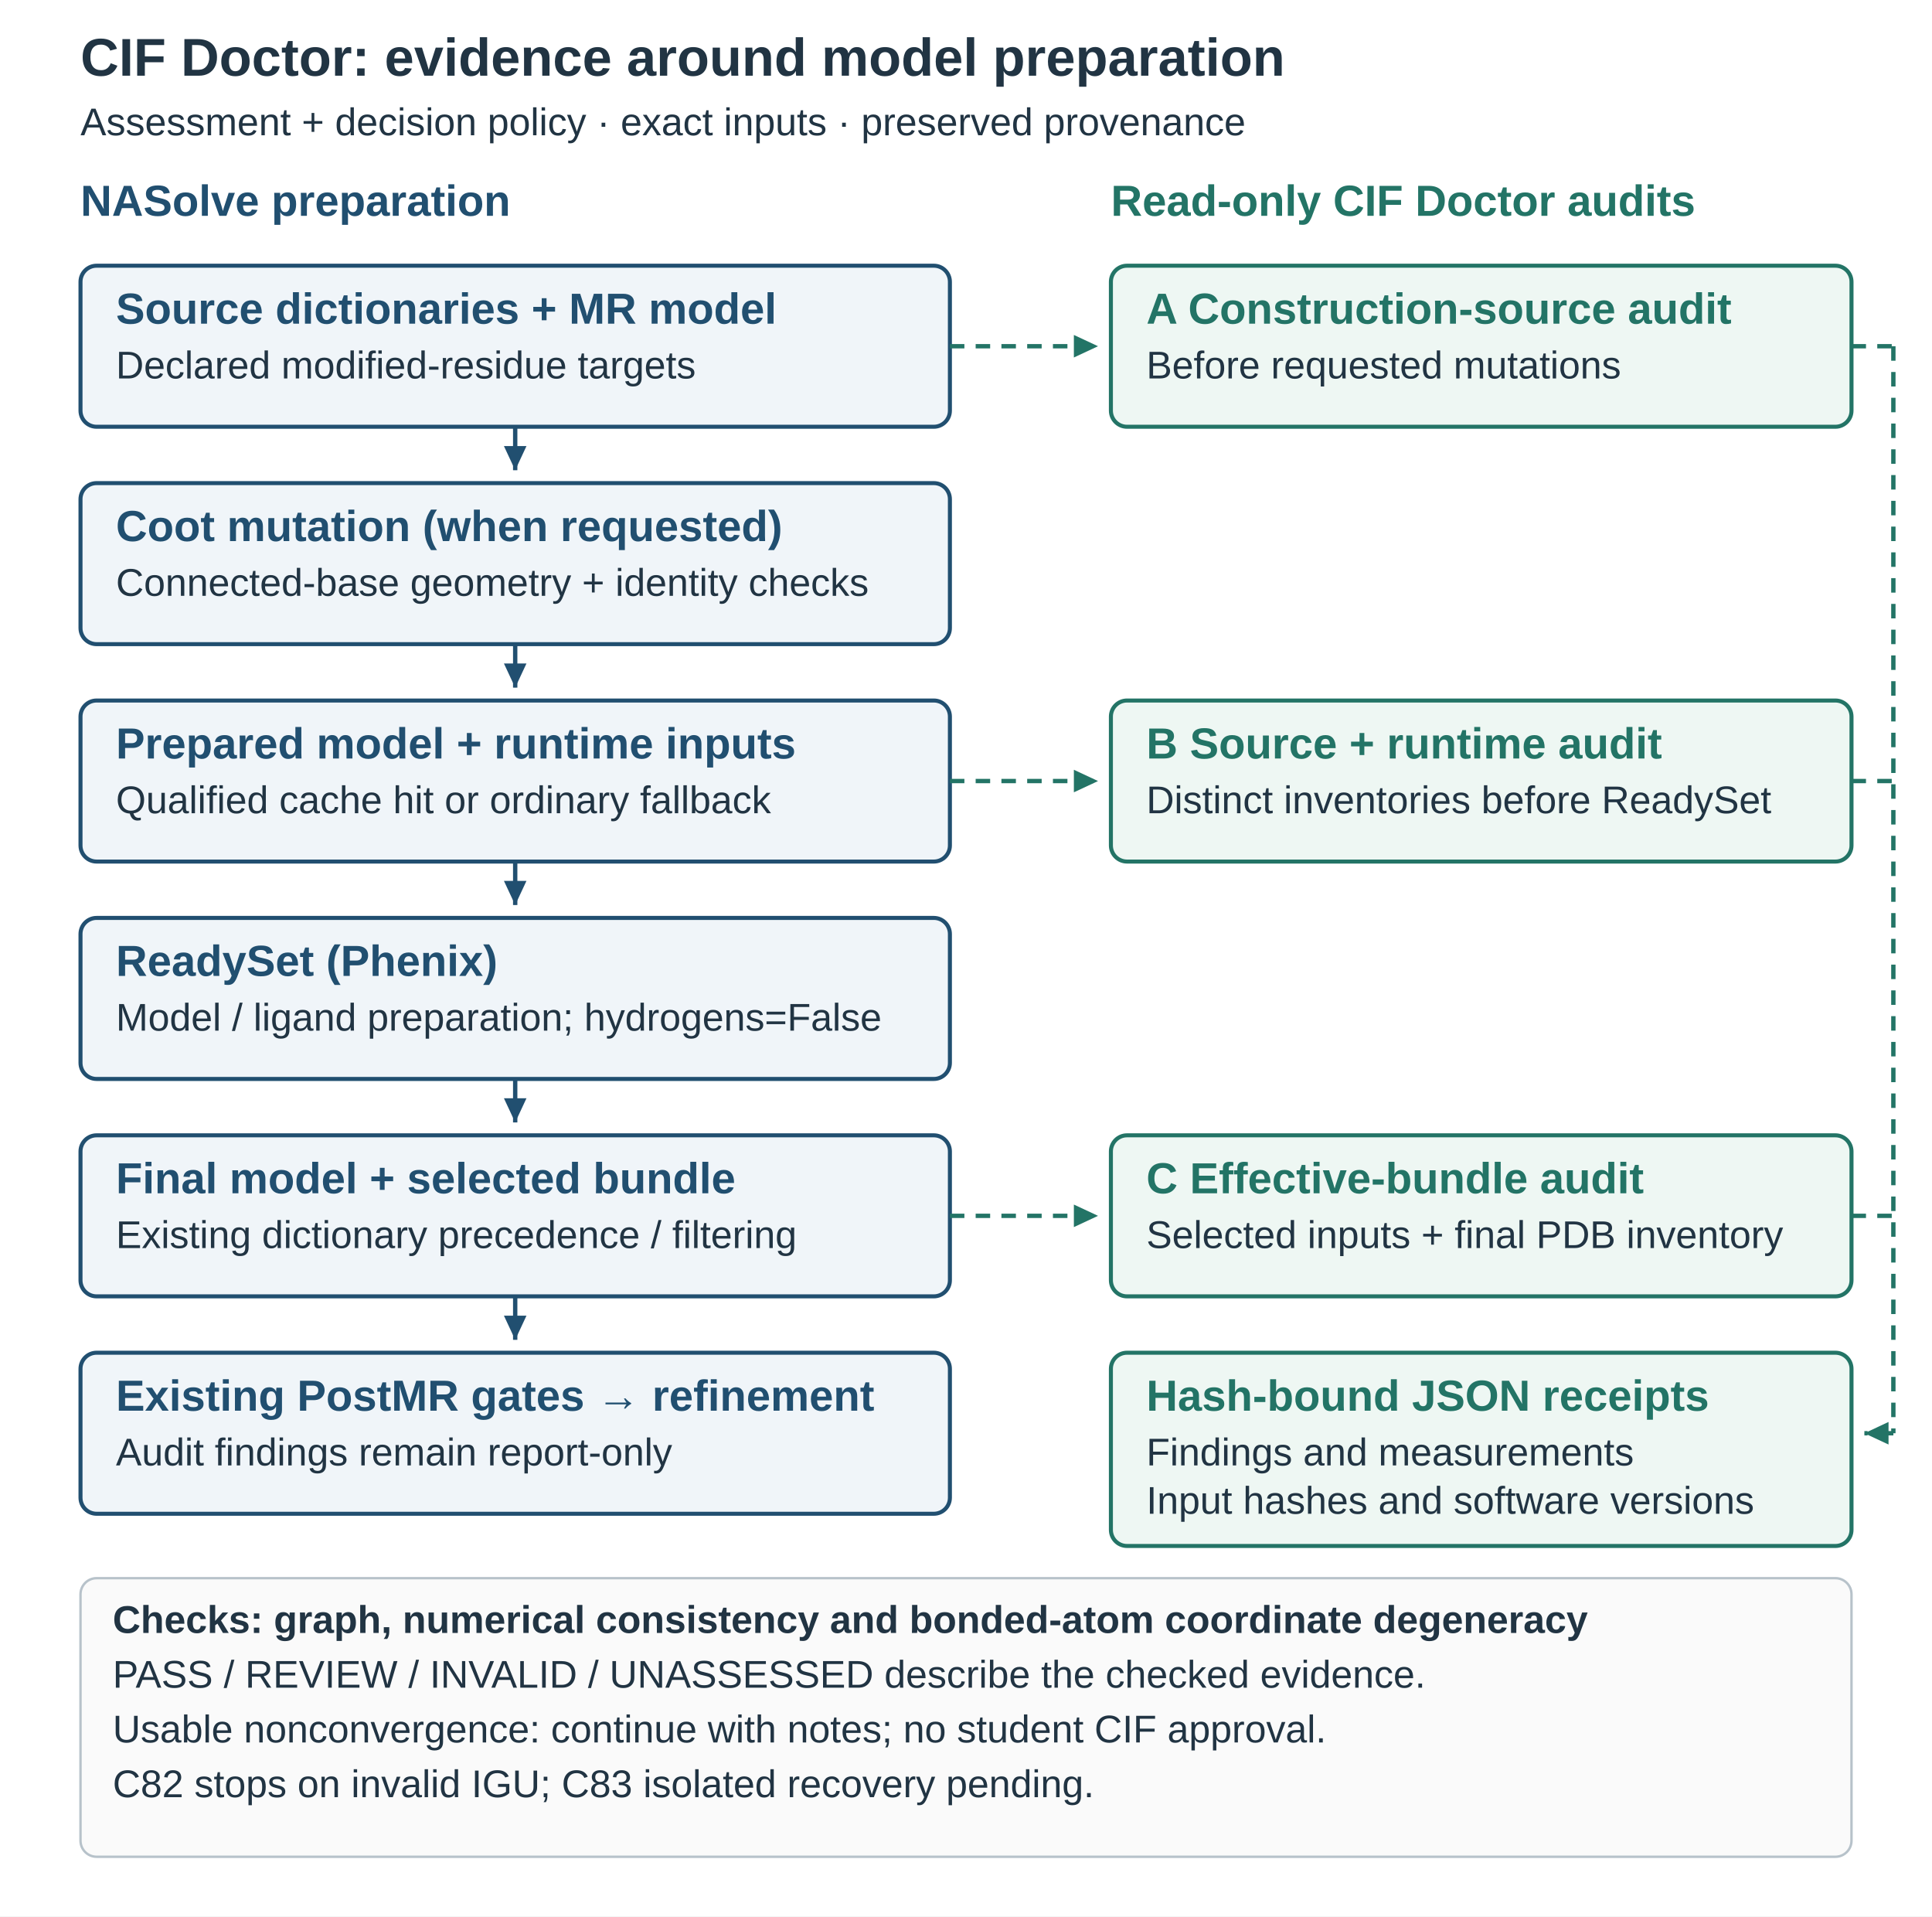
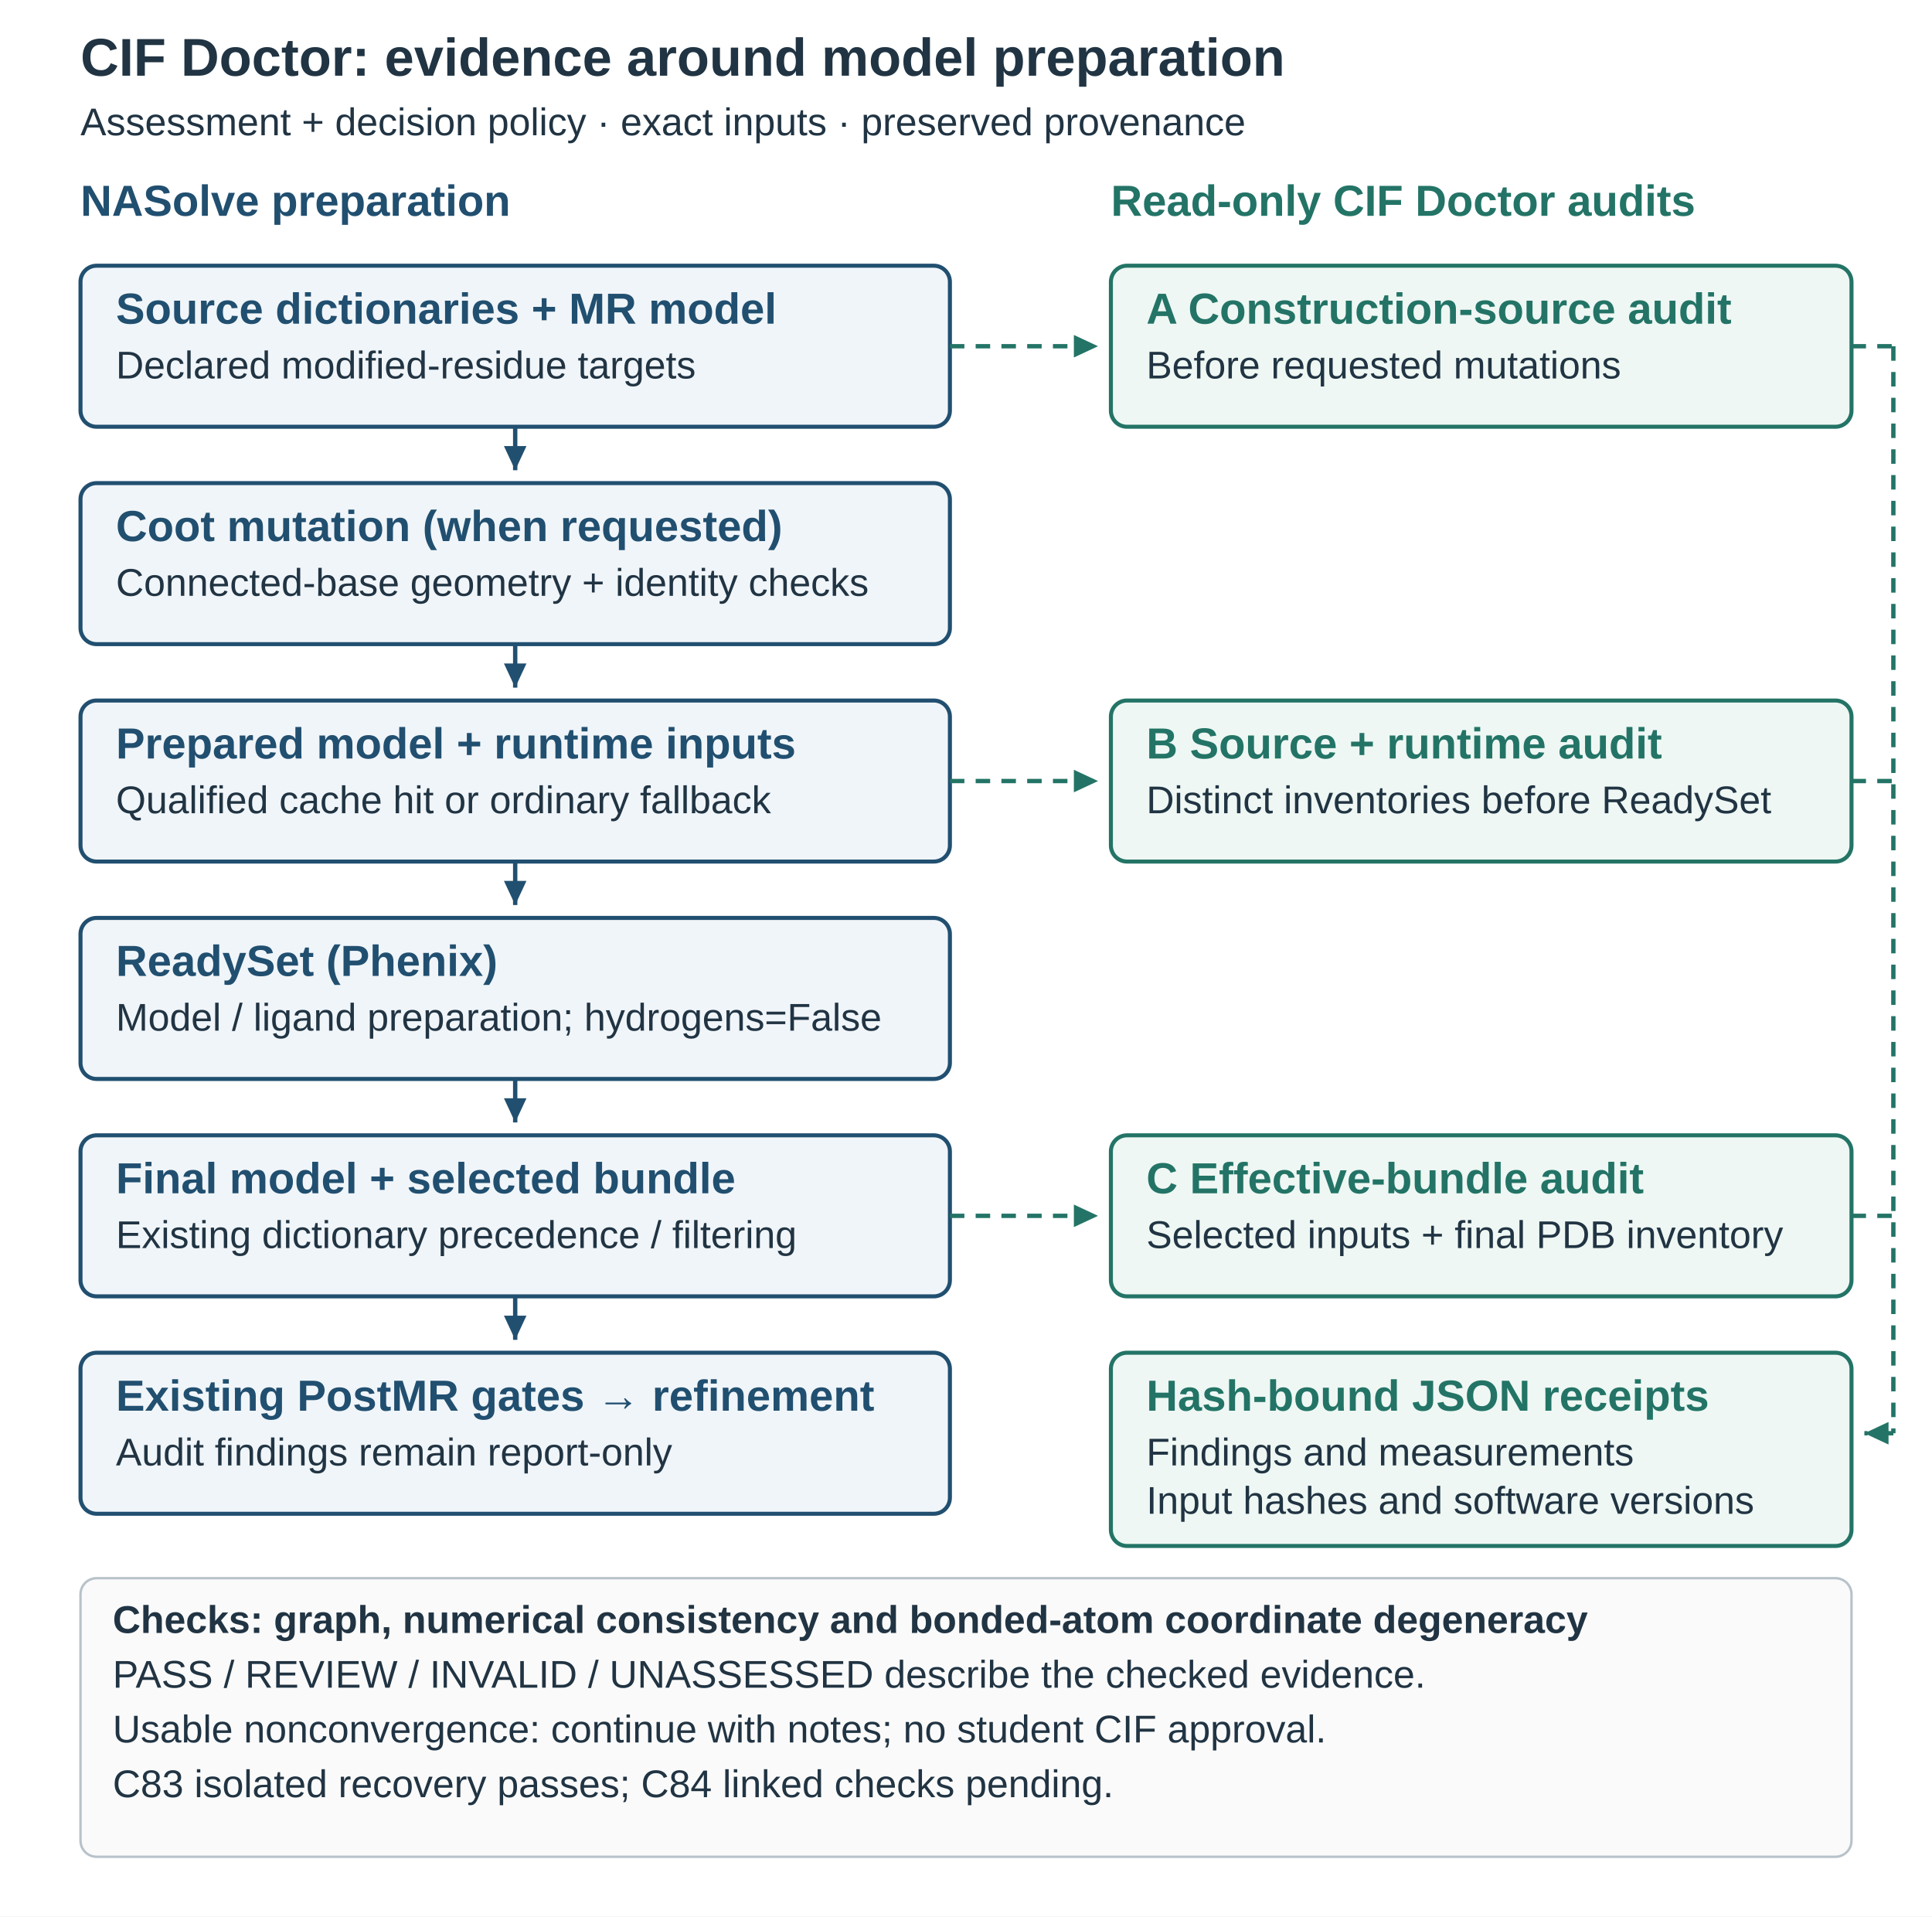
<svg xmlns="http://www.w3.org/2000/svg" width="180mm" height="178.5mm" viewBox="0 0 1200 1190" role="img" aria-labelledby="title description">
  <rect width="1200" height="1190" fill="white" />
  <text x="50" y="47" font-family="Arial, Helvetica, sans-serif" font-size="33" font-weight="bold" fill="#213443" text-anchor="start">CIF Doctor: evidence around model preparation</text>
  <text x="50" y="84" font-family="Arial, Helvetica, sans-serif" font-size="24" font-weight="normal" fill="#213443" text-anchor="start">Assessment + decision policy · exact inputs · preserved provenance</text>
  <text x="50" y="134" font-family="Arial, Helvetica, sans-serif" font-size="27" font-weight="bold" fill="#214f70" text-anchor="start">NASolve preparation</text>
  <text x="690" y="134" font-family="Arial, Helvetica, sans-serif" font-size="27" font-weight="bold" fill="#237466" text-anchor="start">Read-only CIF Doctor audits</text>
  <g id="source-inputs">
    <rect x="50" y="165" width="540" height="100" rx="10" fill="#f0f5f9" stroke="#214f70" stroke-width="2.5" />
    <text x="72" y="201" font-family="Arial, Helvetica, sans-serif" font-size="27" font-weight="bold" fill="#214f70" text-anchor="start">Source dictionaries + MR model</text>
    <text x="72" y="235" font-family="Arial, Helvetica, sans-serif" font-size="24" font-weight="normal" fill="#213443" text-anchor="start">Declared modified-residue targets</text>
  </g>
  <g id="coot-mutation">
    <rect x="50" y="300" width="540" height="100" rx="10" fill="#f0f5f9" stroke="#214f70" stroke-width="2.5" />
    <text x="72" y="336" font-family="Arial, Helvetica, sans-serif" font-size="27" font-weight="bold" fill="#214f70" text-anchor="start">Coot mutation (when requested)</text>
    <text x="72" y="370" font-family="Arial, Helvetica, sans-serif" font-size="24" font-weight="normal" fill="#213443" text-anchor="start">Connected-base geometry + identity checks</text>
  </g>
  <g id="prepared-inputs">
    <rect x="50" y="435" width="540" height="100" rx="10" fill="#f0f5f9" stroke="#214f70" stroke-width="2.5" />
    <text x="72" y="471" font-family="Arial, Helvetica, sans-serif" font-size="27" font-weight="bold" fill="#214f70" text-anchor="start">Prepared model + runtime inputs</text>
    <text x="72" y="505" font-family="Arial, Helvetica, sans-serif" font-size="24" font-weight="normal" fill="#213443" text-anchor="start">Qualified cache hit or ordinary fallback</text>
  </g>
  <g id="readyset">
    <rect x="50" y="570" width="540" height="100" rx="10" fill="#f0f5f9" stroke="#214f70" stroke-width="2.5" />
    <text x="72" y="606" font-family="Arial, Helvetica, sans-serif" font-size="27" font-weight="bold" fill="#214f70" text-anchor="start">ReadySet (Phenix)</text>
    <text x="72" y="640" font-family="Arial, Helvetica, sans-serif" font-size="24" font-weight="normal" fill="#213443" text-anchor="start">Model / ligand preparation; hydrogens=False</text>
  </g>
  <g id="effective-inputs">
    <rect x="50" y="705" width="540" height="100" rx="10" fill="#f0f5f9" stroke="#214f70" stroke-width="2.5" />
    <text x="72" y="741" font-family="Arial, Helvetica, sans-serif" font-size="27" font-weight="bold" fill="#214f70" text-anchor="start">Final model + selected bundle</text>
    <text x="72" y="775" font-family="Arial, Helvetica, sans-serif" font-size="24" font-weight="normal" fill="#213443" text-anchor="start">Existing dictionary precedence / filtering</text>
  </g>
  <g id="postmr-gates">
    <rect x="50" y="840" width="540" height="100" rx="10" fill="#f0f5f9" stroke="#214f70" stroke-width="2.5" />
    <text x="72" y="876" font-family="Arial, Helvetica, sans-serif" font-size="27" font-weight="bold" fill="#214f70" text-anchor="start">Existing PostMR gates → refinement</text>
    <text x="72" y="910" font-family="Arial, Helvetica, sans-serif" font-size="24" font-weight="normal" fill="#213443" text-anchor="start">Audit findings remain report-only</text>
  </g>
  <g id="preparation-flow-0">
    <path d="M 320.0 265.0 L 320.0 292.0" fill="none" stroke="#214f70" stroke-width="2.7" />
    <polygon points="320.0,292.0 313.0,277.0 327.0,277.0" fill="#214f70" />
  </g>
  <g id="preparation-flow-1">
    <path d="M 320.0 400.0 L 320.0 427.0" fill="none" stroke="#214f70" stroke-width="2.7" />
    <polygon points="320.0,427.0 313.0,412.0 327.0,412.0" fill="#214f70" />
  </g>
  <g id="preparation-flow-2">
    <path d="M 320.0 535.0 L 320.0 562.0" fill="none" stroke="#214f70" stroke-width="2.7" />
    <polygon points="320.0,562.0 313.0,547.0 327.0,547.0" fill="#214f70" />
  </g>
  <g id="preparation-flow-3">
    <path d="M 320.0 670.0 L 320.0 697.0" fill="none" stroke="#214f70" stroke-width="2.7" />
    <polygon points="320.0,697.0 313.0,682.0 327.0,682.0" fill="#214f70" />
  </g>
  <g id="preparation-flow-4">
    <path d="M 320.0 805.0 L 320.0 832.0" fill="none" stroke="#214f70" stroke-width="2.7" />
    <polygon points="320.0,832.0 313.0,817.0 327.0,817.0" fill="#214f70" />
  </g>
  <g id="mutation-audit">
    <rect x="690" y="165" width="460" height="100" rx="10" fill="#eef7f3" stroke="#237466" stroke-width="2.5" />
    <text x="712" y="201" font-family="Arial, Helvetica, sans-serif" font-size="27" font-weight="bold" fill="#237466" text-anchor="start">A  Construction-source audit</text>
    <text x="712" y="235" font-family="Arial, Helvetica, sans-serif" font-size="24" font-weight="normal" fill="#213443" text-anchor="start">Before requested mutations</text>
  </g>
  <g id="audit-branch-mutation-audit">
    <path d="M 590.0 215.0 L 599.0 215.0" fill="none" stroke="#237466" stroke-width="2.7" />
    <path d="M 606.0 215.0 L 615.0 215.0" fill="none" stroke="#237466" stroke-width="2.7" />
    <path d="M 622.0 215.0 L 631.0 215.0" fill="none" stroke="#237466" stroke-width="2.7" />
    <path d="M 638.0 215.0 L 647.0 215.0" fill="none" stroke="#237466" stroke-width="2.7" />
    <path d="M 654.0 215.0 L 663.0 215.0" fill="none" stroke="#237466" stroke-width="2.7" />
    <path d="M 670.0 215.0 L 679.0 215.0" fill="none" stroke="#237466" stroke-width="2.7" />
    <polygon points="682.0,215.0 667.0,222.0 667.0,208.0" fill="#237466" />
  </g>
  <g id="source-runtime-audit">
    <rect x="690" y="435" width="460" height="100" rx="10" fill="#eef7f3" stroke="#237466" stroke-width="2.5" />
    <text x="712" y="471" font-family="Arial, Helvetica, sans-serif" font-size="27" font-weight="bold" fill="#237466" text-anchor="start">B  Source + runtime audit</text>
    <text x="712" y="505" font-family="Arial, Helvetica, sans-serif" font-size="24" font-weight="normal" fill="#213443" text-anchor="start">Distinct inventories before ReadySet</text>
  </g>
  <g id="audit-branch-source-runtime-audit">
    <path d="M 590.0 485.0 L 599.0 485.0" fill="none" stroke="#237466" stroke-width="2.7" />
    <path d="M 606.0 485.0 L 615.0 485.0" fill="none" stroke="#237466" stroke-width="2.7" />
    <path d="M 622.0 485.0 L 631.0 485.0" fill="none" stroke="#237466" stroke-width="2.7" />
    <path d="M 638.0 485.0 L 647.0 485.0" fill="none" stroke="#237466" stroke-width="2.7" />
    <path d="M 654.0 485.0 L 663.0 485.0" fill="none" stroke="#237466" stroke-width="2.7" />
    <path d="M 670.0 485.0 L 679.0 485.0" fill="none" stroke="#237466" stroke-width="2.7" />
    <polygon points="682.0,485.0 667.0,492.0 667.0,478.0" fill="#237466" />
  </g>
  <g id="effective-audit">
    <rect x="690" y="705" width="460" height="100" rx="10" fill="#eef7f3" stroke="#237466" stroke-width="2.5" />
    <text x="712" y="741" font-family="Arial, Helvetica, sans-serif" font-size="27" font-weight="bold" fill="#237466" text-anchor="start">C  Effective-bundle audit</text>
    <text x="712" y="775" font-family="Arial, Helvetica, sans-serif" font-size="24" font-weight="normal" fill="#213443" text-anchor="start">Selected inputs + final PDB inventory</text>
  </g>
  <g id="audit-branch-effective-audit">
    <path d="M 590.0 755.0 L 599.0 755.0" fill="none" stroke="#237466" stroke-width="2.7" />
    <path d="M 606.0 755.0 L 615.0 755.0" fill="none" stroke="#237466" stroke-width="2.7" />
    <path d="M 622.0 755.0 L 631.0 755.0" fill="none" stroke="#237466" stroke-width="2.7" />
    <path d="M 638.0 755.0 L 647.0 755.0" fill="none" stroke="#237466" stroke-width="2.7" />
    <path d="M 654.0 755.0 L 663.0 755.0" fill="none" stroke="#237466" stroke-width="2.7" />
    <path d="M 670.0 755.0 L 679.0 755.0" fill="none" stroke="#237466" stroke-width="2.7" />
    <polygon points="682.0,755.0 667.0,762.0 667.0,748.0" fill="#237466" />
  </g>
  <g id="json-receipts">
    <rect x="690" y="840" width="460" height="120" rx="10" fill="#eef7f3" stroke="#237466" stroke-width="2.5" />
    <text x="712" y="876" font-family="Arial, Helvetica, sans-serif" font-size="27" font-weight="bold" fill="#237466" text-anchor="start">Hash-bound JSON receipts</text>
    <text x="712" y="910" font-family="Arial, Helvetica, sans-serif" font-size="24" font-weight="normal" fill="#213443" text-anchor="start">Findings and measurements</text>
    <text x="712" y="940" font-family="Arial, Helvetica, sans-serif" font-size="24" font-weight="normal" fill="#213443" text-anchor="start">Input hashes and software versions</text>
  </g>
  <g id="mutation-to-receipts">
    <path d="M 1150.0 215.0 L 1159.0 215.0" fill="none" stroke="#237466" stroke-width="2.7" />
    <path d="M 1166.0 215.0 L 1175.0 215.0" fill="none" stroke="#237466" stroke-width="2.7" />
    <path d="M 1176.0 215.0 L 1176.0 224.0" fill="none" stroke="#237466" stroke-width="2.7" />
    <path d="M 1176.0 231.0 L 1176.0 240.0" fill="none" stroke="#237466" stroke-width="2.7" />
    <path d="M 1176.0 247.0 L 1176.0 256.0" fill="none" stroke="#237466" stroke-width="2.7" />
    <path d="M 1176.0 263.0 L 1176.0 272.0" fill="none" stroke="#237466" stroke-width="2.7" />
    <path d="M 1176.0 279.0 L 1176.0 288.0" fill="none" stroke="#237466" stroke-width="2.7" />
    <path d="M 1176.0 295.0 L 1176.0 304.0" fill="none" stroke="#237466" stroke-width="2.7" />
    <path d="M 1176.0 311.0 L 1176.0 320.0" fill="none" stroke="#237466" stroke-width="2.7" />
    <path d="M 1176.0 327.0 L 1176.0 336.0" fill="none" stroke="#237466" stroke-width="2.7" />
    <path d="M 1176.0 343.0 L 1176.0 352.0" fill="none" stroke="#237466" stroke-width="2.7" />
    <path d="M 1176.0 359.0 L 1176.0 368.0" fill="none" stroke="#237466" stroke-width="2.7" />
    <path d="M 1176.0 375.0 L 1176.0 384.0" fill="none" stroke="#237466" stroke-width="2.7" />
    <path d="M 1176.0 391.0 L 1176.0 400.0" fill="none" stroke="#237466" stroke-width="2.7" />
    <path d="M 1176.0 407.0 L 1176.0 416.0" fill="none" stroke="#237466" stroke-width="2.7" />
    <path d="M 1176.0 423.0 L 1176.0 432.0" fill="none" stroke="#237466" stroke-width="2.7" />
    <path d="M 1176.0 439.0 L 1176.0 448.0" fill="none" stroke="#237466" stroke-width="2.7" />
    <path d="M 1176.0 455.0 L 1176.0 464.0" fill="none" stroke="#237466" stroke-width="2.7" />
    <path d="M 1176.0 471.0 L 1176.0 480.0" fill="none" stroke="#237466" stroke-width="2.7" />
    <path d="M 1176.0 487.0 L 1176.0 496.0" fill="none" stroke="#237466" stroke-width="2.7" />
    <path d="M 1176.0 503.0 L 1176.0 512.0" fill="none" stroke="#237466" stroke-width="2.7" />
    <path d="M 1176.0 519.0 L 1176.0 528.0" fill="none" stroke="#237466" stroke-width="2.7" />
    <path d="M 1176.0 535.0 L 1176.0 544.0" fill="none" stroke="#237466" stroke-width="2.7" />
    <path d="M 1176.0 551.0 L 1176.0 560.0" fill="none" stroke="#237466" stroke-width="2.7" />
    <path d="M 1176.0 567.0 L 1176.0 576.0" fill="none" stroke="#237466" stroke-width="2.7" />
    <path d="M 1176.0 583.0 L 1176.0 592.0" fill="none" stroke="#237466" stroke-width="2.7" />
    <path d="M 1176.0 599.0 L 1176.0 608.0" fill="none" stroke="#237466" stroke-width="2.7" />
    <path d="M 1176.0 615.0 L 1176.0 624.0" fill="none" stroke="#237466" stroke-width="2.7" />
    <path d="M 1176.0 631.0 L 1176.0 640.0" fill="none" stroke="#237466" stroke-width="2.7" />
    <path d="M 1176.0 647.0 L 1176.0 656.0" fill="none" stroke="#237466" stroke-width="2.7" />
    <path d="M 1176.0 663.0 L 1176.0 672.0" fill="none" stroke="#237466" stroke-width="2.7" />
    <path d="M 1176.0 679.0 L 1176.0 688.0" fill="none" stroke="#237466" stroke-width="2.7" />
    <path d="M 1176.0 695.0 L 1176.0 704.0" fill="none" stroke="#237466" stroke-width="2.7" />
    <path d="M 1176.0 711.0 L 1176.0 720.0" fill="none" stroke="#237466" stroke-width="2.7" />
    <path d="M 1176.0 727.0 L 1176.0 736.0" fill="none" stroke="#237466" stroke-width="2.7" />
    <path d="M 1176.0 743.0 L 1176.0 752.0" fill="none" stroke="#237466" stroke-width="2.7" />
    <path d="M 1176.0 759.0 L 1176.0 768.0" fill="none" stroke="#237466" stroke-width="2.7" />
    <path d="M 1176.0 775.0 L 1176.0 784.0" fill="none" stroke="#237466" stroke-width="2.7" />
    <path d="M 1176.0 791.0 L 1176.0 800.0" fill="none" stroke="#237466" stroke-width="2.7" />
    <path d="M 1176.0 807.0 L 1176.0 816.0" fill="none" stroke="#237466" stroke-width="2.7" />
    <path d="M 1176.0 823.0 L 1176.0 832.0" fill="none" stroke="#237466" stroke-width="2.7" />
    <path d="M 1176.0 839.0 L 1176.0 848.0" fill="none" stroke="#237466" stroke-width="2.7" />
    <path d="M 1176.0 855.0 L 1176.0 864.0" fill="none" stroke="#237466" stroke-width="2.7" />
    <path d="M 1176.0 871.0 L 1176.0 880.0" fill="none" stroke="#237466" stroke-width="2.7" />
    <path d="M 1176.0 887.0 L 1176.0 890.0" fill="none" stroke="#237466" stroke-width="2.7" />
    <path d="M 1176.0 890.0 L 1167.0 890.0" fill="none" stroke="#237466" stroke-width="2.7" />
    <path d="M 1160.0 890.0 L 1158.0 890.0" fill="none" stroke="#237466" stroke-width="2.7" />
    <polygon points="1158.0,890.0 1173.0,883.0 1173.0,897.0" fill="#237466" />
  </g>
  <g id="source-to-receipts">
    <path d="M 1150.0 485.0 L 1159.0 485.0" fill="none" stroke="#237466" stroke-width="2.7" />
    <path d="M 1166.0 485.0 L 1175.0 485.0" fill="none" stroke="#237466" stroke-width="2.7" />
  </g>
  <g id="effective-to-receipts">
    <path d="M 1150.0 755.0 L 1159.0 755.0" fill="none" stroke="#237466" stroke-width="2.7" />
    <path d="M 1166.0 755.0 L 1175.0 755.0" fill="none" stroke="#237466" stroke-width="2.7" />
  </g>
  <g id="scope-notes">
    <rect x="50" y="980" width="1100" height="173" rx="10" fill="#fafafa" stroke="#b7c2ca" stroke-width="1.5" />
    <text x="70" y="1014" font-family="Arial, Helvetica, sans-serif" font-size="24" font-weight="bold" fill="#213443" text-anchor="start">Checks: graph, numerical consistency and bonded-atom coordinate degeneracy</text>
    <text x="70" y="1048" font-family="Arial, Helvetica, sans-serif" font-size="24" font-weight="normal" fill="#213443" text-anchor="start">PASS / REVIEW / INVALID / UNASSESSED describe the checked evidence.</text>
    <text x="70" y="1082" font-family="Arial, Helvetica, sans-serif" font-size="24" font-weight="normal" fill="#213443" text-anchor="start">Usable nonconvergence: continue with notes; no student CIF approval.</text>
-     <text x="70" y="1116" font-family="Arial, Helvetica, sans-serif" font-size="24" font-weight="normal" fill="#213443" text-anchor="start">C82 stops on invalid IGU; C83 isolated recovery pending.</text>
+     <text x="70" y="1116" font-family="Arial, Helvetica, sans-serif" font-size="24" font-weight="normal" fill="#213443" text-anchor="start">C83 isolated recovery passes; C84 linked checks pending.</text>
  </g>
</svg>
